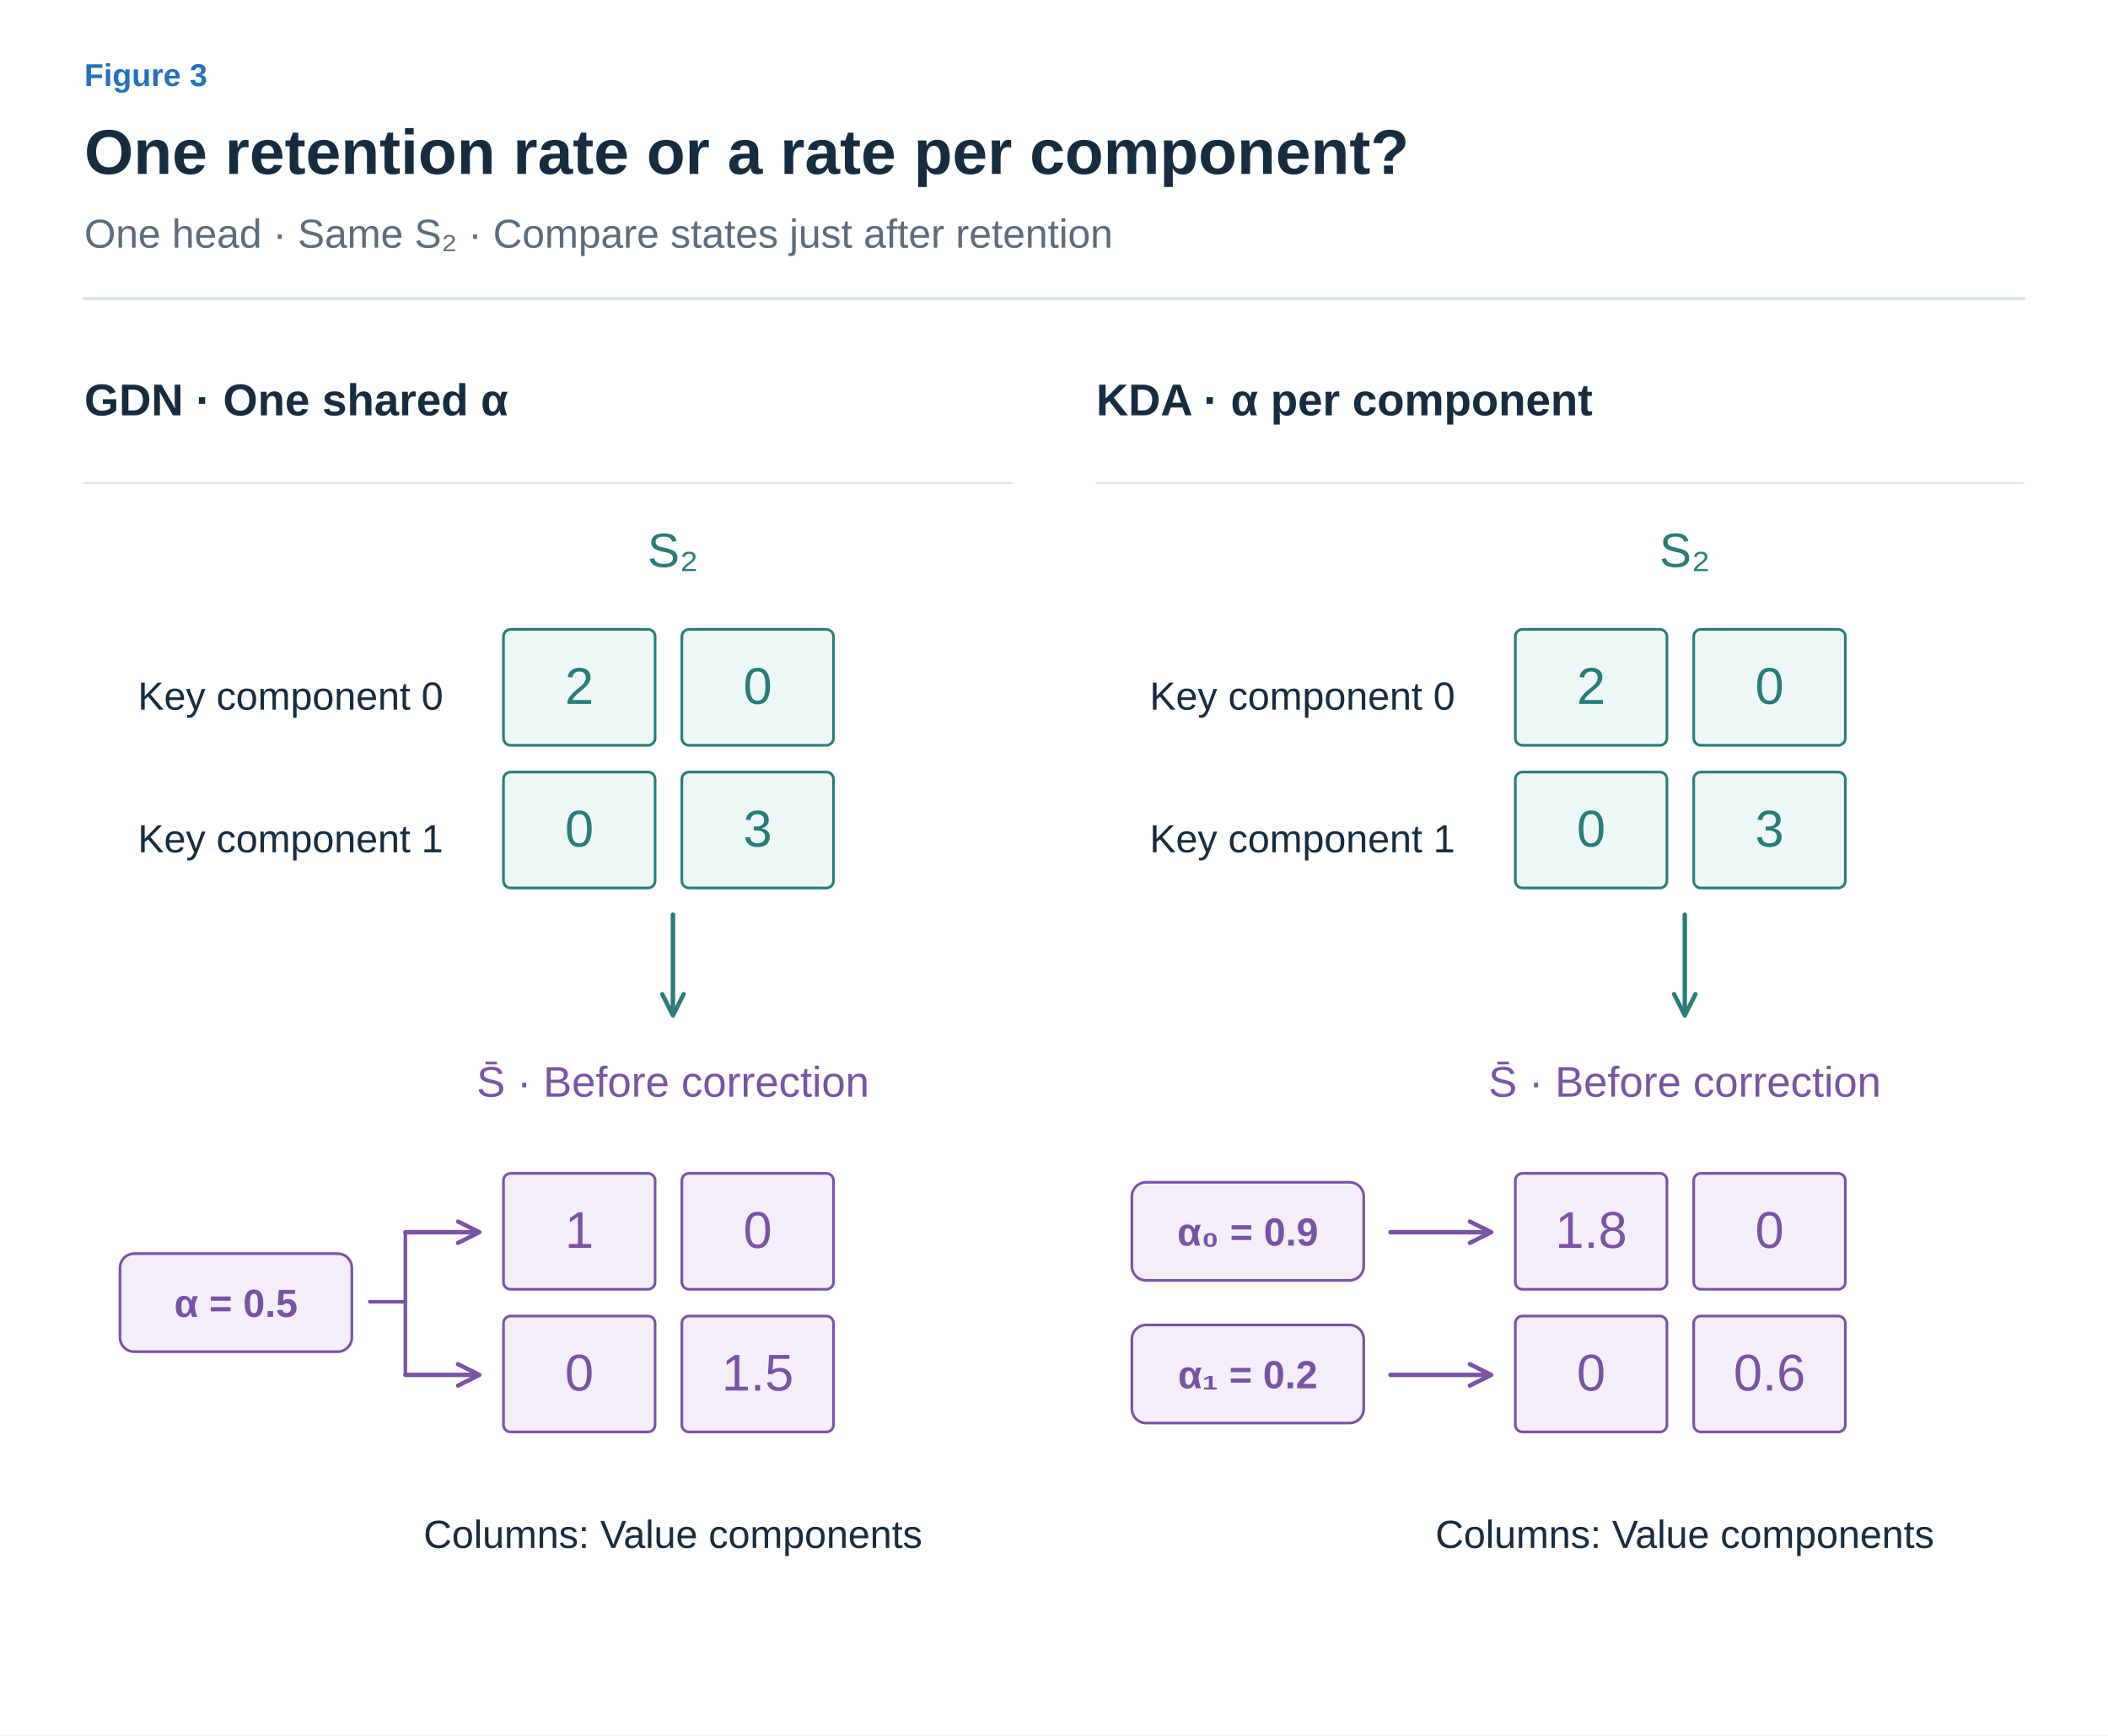
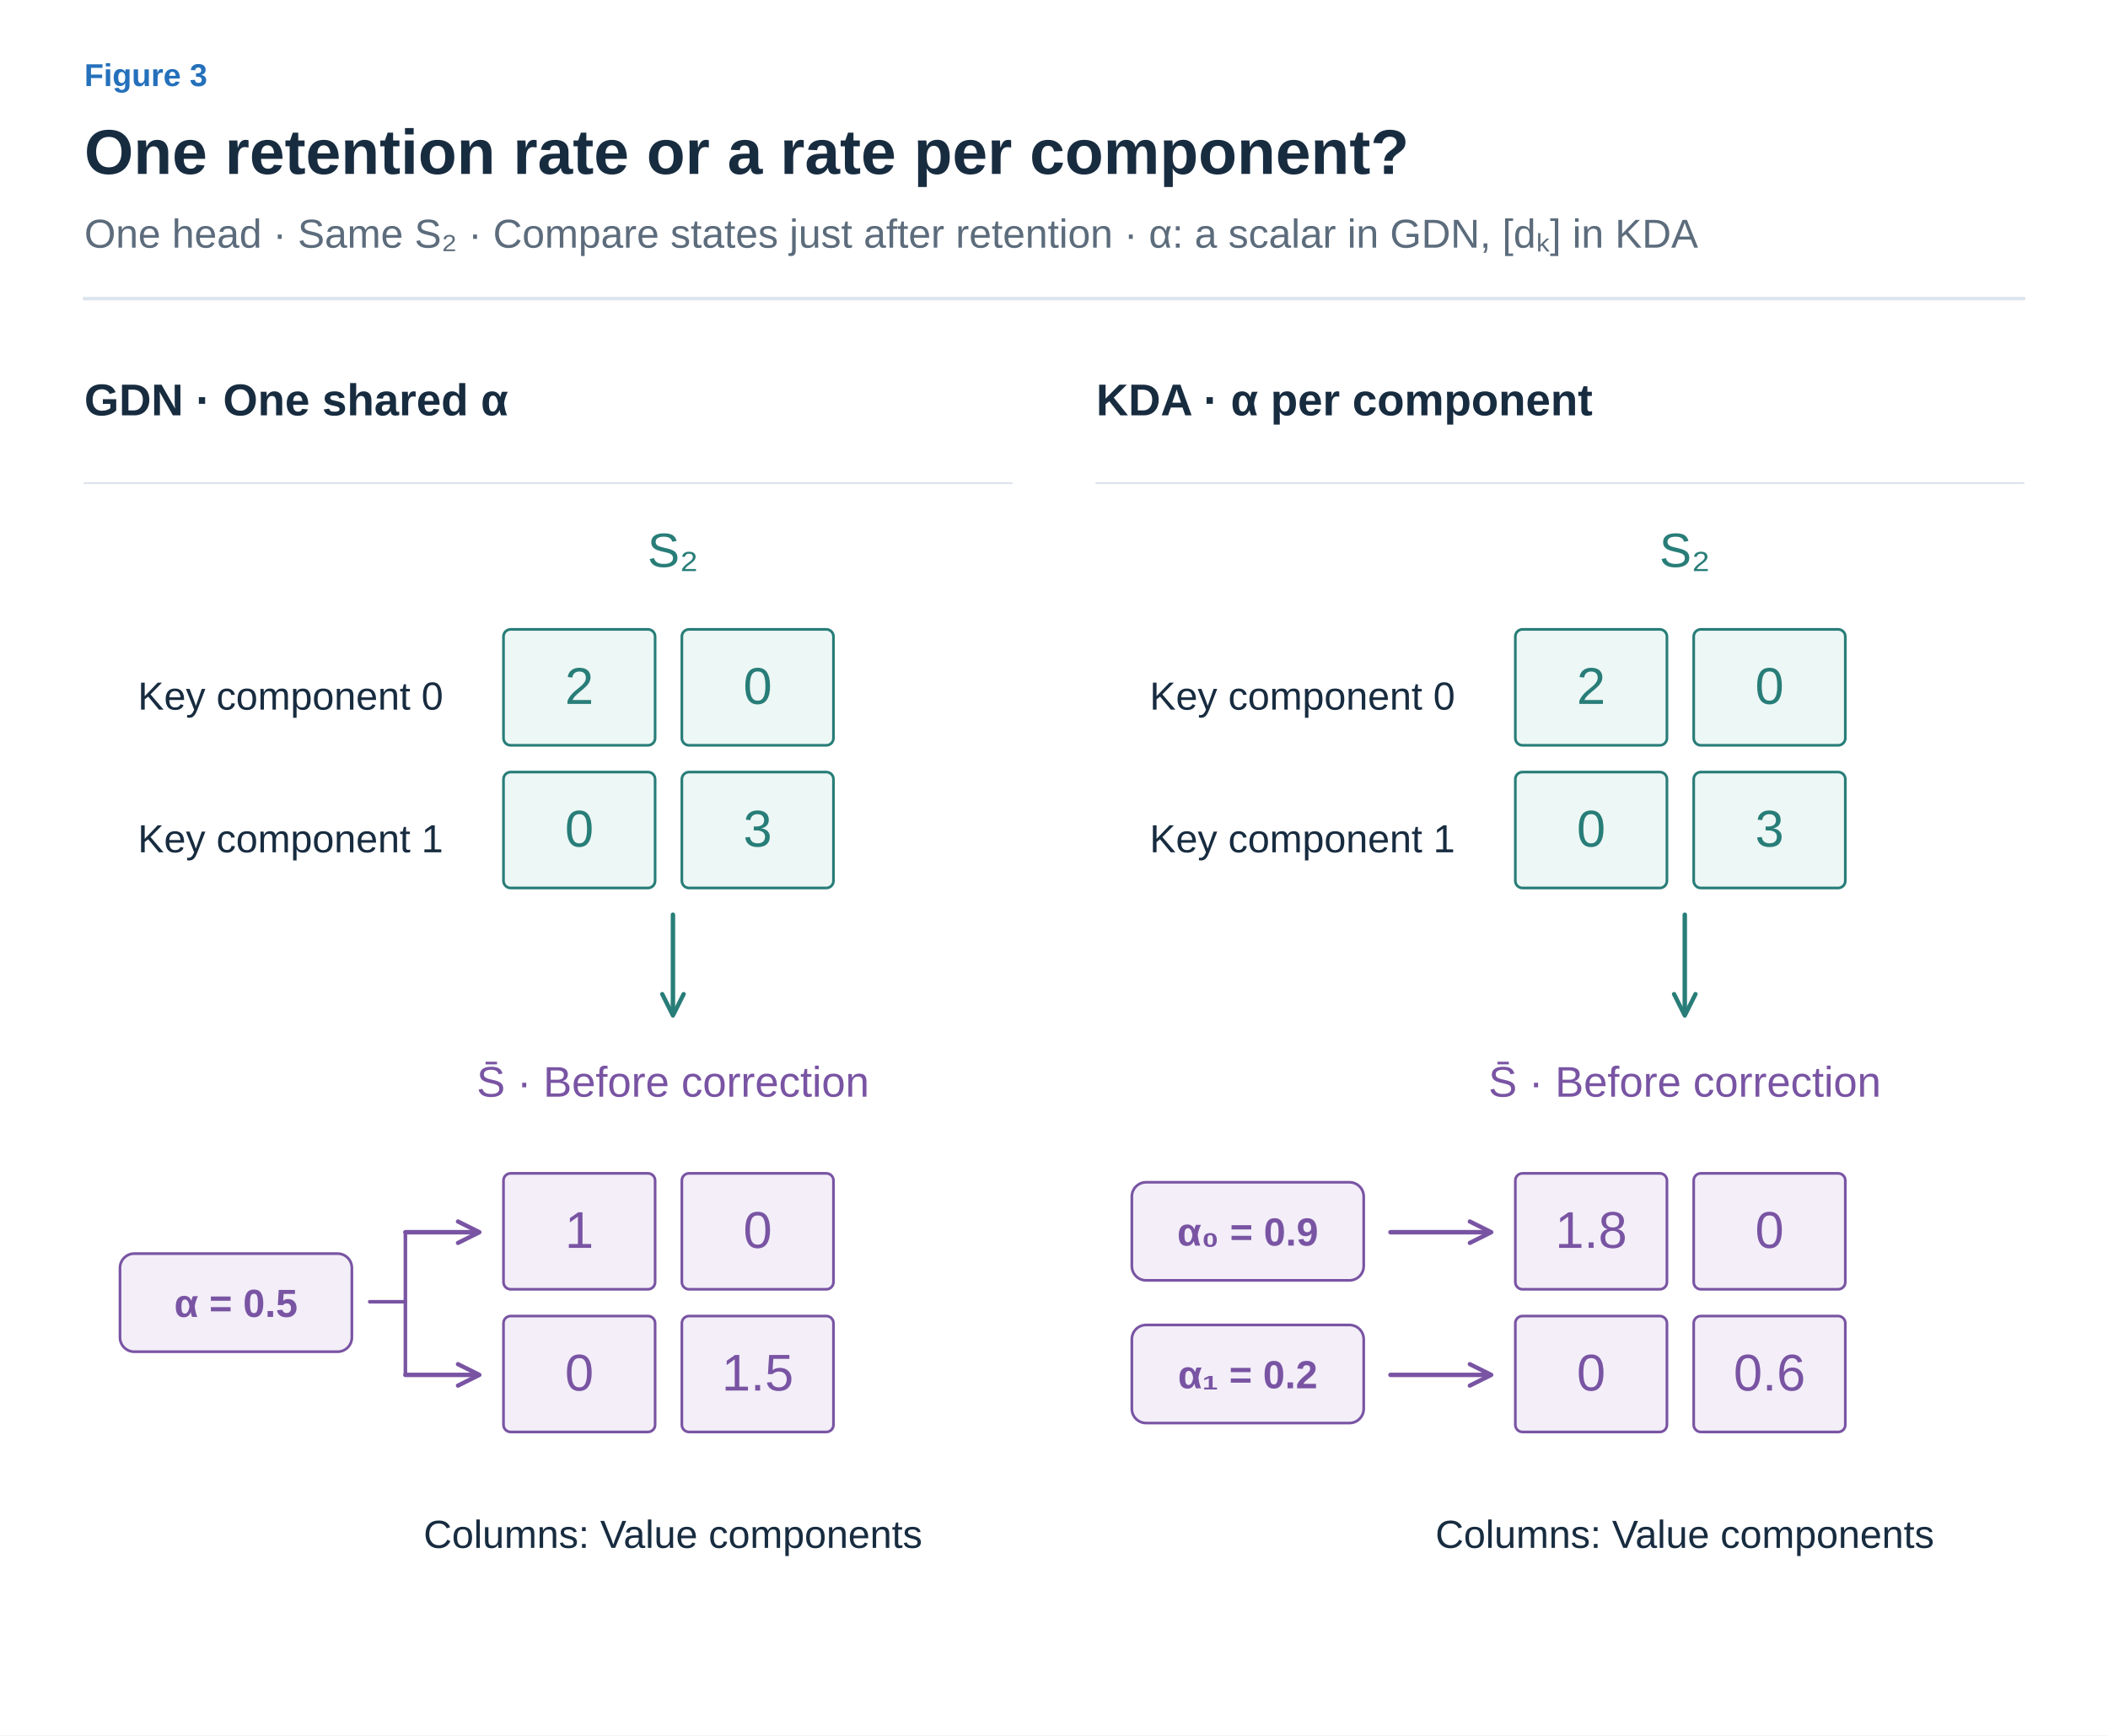
<svg xmlns="http://www.w3.org/2000/svg" width="1200" height="988" viewBox="0 0 1200 988" role="img" aria-labelledby="title desc">
  <defs>
    <marker id="arrow-ink" viewBox="0 0 10 10" refX="8" refY="5" markerWidth="6" markerHeight="6" orient="auto">
      <path d="M1 1 L9 5 L1 9" fill="none" stroke="#182C40" stroke-width="1.6" />
    </marker>
    <marker id="arrow-muted" viewBox="0 0 10 10" refX="8" refY="5" markerWidth="6" markerHeight="6" orient="auto">
      <path d="M1 1 L9 5 L1 9" fill="none" stroke="#5C6C7C" stroke-width="1.6" />
    </marker>
    <marker id="arrow-line" viewBox="0 0 10 10" refX="8" refY="5" markerWidth="6" markerHeight="6" orient="auto">
      <path d="M1 1 L9 5 L1 9" fill="none" stroke="#DCE4EC" stroke-width="1.6" />
    </marker>
    <marker id="arrow-paper" viewBox="0 0 10 10" refX="8" refY="5" markerWidth="6" markerHeight="6" orient="auto">
      <path d="M1 1 L9 5 L1 9" fill="none" stroke="#FFFFFF" stroke-width="1.6" />
    </marker>
    <marker id="arrow-blue" viewBox="0 0 10 10" refX="8" refY="5" markerWidth="6" markerHeight="6" orient="auto">
      <path d="M1 1 L9 5 L1 9" fill="none" stroke="#2470BB" stroke-width="1.6" />
    </marker>
    <marker id="arrow-teal" viewBox="0 0 10 10" refX="8" refY="5" markerWidth="6" markerHeight="6" orient="auto">
      <path d="M1 1 L9 5 L1 9" fill="none" stroke="#287D78" stroke-width="1.6" />
    </marker>
    <marker id="arrow-orange" viewBox="0 0 10 10" refX="8" refY="5" markerWidth="6" markerHeight="6" orient="auto">
      <path d="M1 1 L9 5 L1 9" fill="none" stroke="#B55B22" stroke-width="1.6" />
    </marker>
    <marker id="arrow-purple" viewBox="0 0 10 10" refX="8" refY="5" markerWidth="6" markerHeight="6" orient="auto">
      <path d="M1 1 L9 5 L1 9" fill="none" stroke="#7954A3" stroke-width="1.6" />
    </marker>
    <marker id="arrow-gray" viewBox="0 0 10 10" refX="8" refY="5" markerWidth="6" markerHeight="6" orient="auto">
      <path d="M1 1 L9 5 L1 9" fill="none" stroke="#657789" stroke-width="1.6" />
    </marker>
    <marker id="arrow-red" viewBox="0 0 10 10" refX="8" refY="5" markerWidth="6" markerHeight="6" orient="auto">
      <path d="M1 1 L9 5 L1 9" fill="none" stroke="#B34242" stroke-width="1.6" />
    </marker>
    <marker id="arrow-indigo" viewBox="0 0 10 10" refX="8" refY="5" markerWidth="6" markerHeight="6" orient="auto">
      <path d="M1 1 L9 5 L1 9" fill="none" stroke="#4C60A8" stroke-width="1.6" />
    </marker>
    <marker id="arrow-slate" viewBox="0 0 10 10" refX="8" refY="5" markerWidth="6" markerHeight="6" orient="auto">
      <path d="M1 1 L9 5 L1 9" fill="none" stroke="#8191A0" stroke-width="1.6" />
    </marker>
    <marker id="arrow-surface" viewBox="0 0 10 10" refX="8" refY="5" markerWidth="6" markerHeight="6" orient="auto">
      <path d="M1 1 L9 5 L1 9" fill="none" stroke="#F8FAFC" stroke-width="1.6" />
    </marker>
  </defs>
  <style>text{font-family:Arial,"Apple SD Gothic Neo","Noto Sans KR",sans-serif}text[font-family]{font-family:Menlo,Consolas,monospace}path{stroke-linecap:round;stroke-linejoin:round}</style>
  <rect width="100%" height="100%" fill="white" />
  <text x="48" y="49" fill="#2470BB" font-size="18" font-weight="600" text-anchor="start" data-max-width="1104">Figure 3</text>
  <text x="48" y="99" fill="#182C40" font-size="36" font-weight="700" text-anchor="start" data-max-width="1104">One retention rate or a rate per component?</text>
-   <text x="48" y="141" fill="#5C6C7C" font-size="23" font-weight="400" text-anchor="start" data-max-width="1104">One head · Same S₂ · Compare states just after retention</text>
+   <text x="48" y="141" fill="#5C6C7C" font-size="23" font-weight="400" text-anchor="start" data-max-width="1104">One head · Same S₂ · Compare states just after retention · α: a scalar in GDN, [dₖ] in KDA</text>
  <path d="M48,170 H1152" stroke="#DCE4EC" stroke-width="2" />
  <g transform="translate(48 206) scale(1.015385)" data-panel="1">
    <text x="0" y="30" fill="#182C40" font-size="25" font-weight="600" text-anchor="start" data-max-width="520">GDN · One shared α</text>
    <path d="M0 68 L520 68" stroke="#DCE4EC" stroke-width="1" fill="none" />
    <text x="330" y="115" fill="#287D78" font-size="27" font-weight="400" text-anchor="middle" data-max-width="240">S₂</text>
    <g data-container="true">
      <rect x="235" y="150" width="85" height="65" rx="4" fill="#EDF7F5" stroke="#287D78" stroke-width="1.5" />
      <text x="277.5" y="191.78" fill="#287D78" font-size="29" font-weight="500" text-anchor="middle" data-max-width="73">2</text>
    </g>
    <g data-container="true">
      <rect x="335" y="150" width="85" height="65" rx="4" fill="#EDF7F5" stroke="#287D78" stroke-width="1.5" />
      <text x="377.5" y="191.78" fill="#287D78" font-size="29" font-weight="500" text-anchor="middle" data-max-width="73">0</text>
    </g>
    <g data-container="true">
      <rect x="235" y="230" width="85" height="65" rx="4" fill="#EDF7F5" stroke="#287D78" stroke-width="1.5" />
      <text x="277.5" y="271.78" fill="#287D78" font-size="29" font-weight="500" text-anchor="middle" data-max-width="73">0</text>
    </g>
    <g data-container="true">
      <rect x="335" y="230" width="85" height="65" rx="4" fill="#EDF7F5" stroke="#287D78" stroke-width="1.5" />
      <text x="377.5" y="271.78" fill="#287D78" font-size="29" font-weight="500" text-anchor="middle" data-max-width="73">3</text>
    </g>
    <text x="30" y="195" fill="#182C40" font-size="22" font-weight="400" text-anchor="start" data-max-width="190">Key component 0</text>
    <text x="30" y="275" fill="#182C40" font-size="22" font-weight="400" text-anchor="start" data-max-width="190">Key component 1</text>
    <path d="M330 310 L330 365" stroke="#287D78" stroke-width="2.5" fill="none" marker-end="url(#arrow-teal)" />
    <text x="330" y="412" fill="#7954A3" font-size="24" font-weight="400" text-anchor="middle" data-max-width="360">S̄ · Before correction</text>
    <g data-container="true">
      <rect x="235" y="455" width="85" height="65" rx="4" fill="#F3EEF8" stroke="#7954A3" stroke-width="1.5" />
      <text x="277.5" y="496.78" fill="#7954A3" font-size="29" font-weight="500" text-anchor="middle" data-max-width="73">1</text>
    </g>
    <g data-container="true">
      <rect x="335" y="455" width="85" height="65" rx="4" fill="#F3EEF8" stroke="#7954A3" stroke-width="1.5" />
      <text x="377.5" y="496.78" fill="#7954A3" font-size="29" font-weight="500" text-anchor="middle" data-max-width="73">0</text>
    </g>
    <g data-container="true">
      <rect x="235" y="535" width="85" height="65" rx="4" fill="#F3EEF8" stroke="#7954A3" stroke-width="1.5" />
      <text x="277.5" y="576.78" fill="#7954A3" font-size="29" font-weight="500" text-anchor="middle" data-max-width="73">0</text>
    </g>
    <g data-container="true">
      <rect x="335" y="535" width="85" height="65" rx="4" fill="#F3EEF8" stroke="#7954A3" stroke-width="1.5" />
      <text x="377.5" y="576.78" fill="#7954A3" font-size="29" font-weight="500" text-anchor="middle" data-max-width="73">1.5</text>
    </g>
    <rect x="20" y="500" width="130" height="55" rx="8" fill="#F3EEF8" stroke="#7954A3" stroke-width="1.5" />
    <text x="85" y="535.5" fill="#7954A3" font-size="22" font-weight="600" text-anchor="middle" data-max-width="118">α = 0.5</text>
    <path d="M160 527 L180 527" stroke="#7954A3" stroke-width="2" fill="none" />
    <path d="M180 488 L180 568" stroke="#7954A3" stroke-width="2" fill="none" />
    <path d="M180 488 L220 488" stroke="#7954A3" stroke-width="2.5" fill="none" marker-end="url(#arrow-purple)" />
    <path d="M180 568 L220 568" stroke="#7954A3" stroke-width="2.5" fill="none" marker-end="url(#arrow-purple)" />
    <text x="330" y="665" fill="#182C40" font-size="22" font-weight="400" text-anchor="middle" data-max-width="350">Columns: Value components</text>
  </g>
  <g transform="translate(624 206) scale(1.015385)" data-panel="2">
    <text x="0" y="30" fill="#182C40" font-size="25" font-weight="600" text-anchor="start" data-max-width="520">KDA · α per component</text>
    <path d="M0 68 L520 68" stroke="#DCE4EC" stroke-width="1" fill="none" />
    <text x="330" y="115" fill="#287D78" font-size="27" font-weight="400" text-anchor="middle" data-max-width="240">S₂</text>
    <g data-container="true">
      <rect x="235" y="150" width="85" height="65" rx="4" fill="#EDF7F5" stroke="#287D78" stroke-width="1.5" />
      <text x="277.5" y="191.78" fill="#287D78" font-size="29" font-weight="500" text-anchor="middle" data-max-width="73">2</text>
    </g>
    <g data-container="true">
      <rect x="335" y="150" width="85" height="65" rx="4" fill="#EDF7F5" stroke="#287D78" stroke-width="1.5" />
      <text x="377.5" y="191.78" fill="#287D78" font-size="29" font-weight="500" text-anchor="middle" data-max-width="73">0</text>
    </g>
    <g data-container="true">
      <rect x="235" y="230" width="85" height="65" rx="4" fill="#EDF7F5" stroke="#287D78" stroke-width="1.5" />
      <text x="277.5" y="271.78" fill="#287D78" font-size="29" font-weight="500" text-anchor="middle" data-max-width="73">0</text>
    </g>
    <g data-container="true">
      <rect x="335" y="230" width="85" height="65" rx="4" fill="#EDF7F5" stroke="#287D78" stroke-width="1.5" />
      <text x="377.5" y="271.78" fill="#287D78" font-size="29" font-weight="500" text-anchor="middle" data-max-width="73">3</text>
    </g>
    <text x="30" y="195" fill="#182C40" font-size="22" font-weight="400" text-anchor="start" data-max-width="190">Key component 0</text>
    <text x="30" y="275" fill="#182C40" font-size="22" font-weight="400" text-anchor="start" data-max-width="190">Key component 1</text>
    <path d="M330 310 L330 365" stroke="#287D78" stroke-width="2.5" fill="none" marker-end="url(#arrow-teal)" />
    <text x="330" y="412" fill="#7954A3" font-size="24" font-weight="400" text-anchor="middle" data-max-width="360">S̄ · Before correction</text>
    <g data-container="true">
      <rect x="235" y="455" width="85" height="65" rx="4" fill="#F3EEF8" stroke="#7954A3" stroke-width="1.5" />
      <text x="277.5" y="496.78" fill="#7954A3" font-size="29" font-weight="500" text-anchor="middle" data-max-width="73">1.8</text>
    </g>
    <g data-container="true">
      <rect x="335" y="455" width="85" height="65" rx="4" fill="#F3EEF8" stroke="#7954A3" stroke-width="1.5" />
      <text x="377.5" y="496.78" fill="#7954A3" font-size="29" font-weight="500" text-anchor="middle" data-max-width="73">0</text>
    </g>
    <g data-container="true">
      <rect x="235" y="535" width="85" height="65" rx="4" fill="#F3EEF8" stroke="#7954A3" stroke-width="1.5" />
      <text x="277.5" y="576.78" fill="#7954A3" font-size="29" font-weight="500" text-anchor="middle" data-max-width="73">0</text>
    </g>
    <g data-container="true">
      <rect x="335" y="535" width="85" height="65" rx="4" fill="#F3EEF8" stroke="#7954A3" stroke-width="1.5" />
      <text x="377.5" y="576.78" fill="#7954A3" font-size="29" font-weight="500" text-anchor="middle" data-max-width="73">0.6</text>
    </g>
    <rect x="20" y="460" width="130" height="55" rx="8" fill="#F3EEF8" stroke="#7954A3" stroke-width="1.5" />
    <text x="85" y="495.5" fill="#7954A3" font-size="22" font-weight="600" text-anchor="middle" data-max-width="118">α₀ = 0.9</text>
    <path d="M165 488 L220 488" stroke="#7954A3" stroke-width="2.5" fill="none" marker-end="url(#arrow-purple)" />
    <rect x="20" y="540" width="130" height="55" rx="8" fill="#F3EEF8" stroke="#7954A3" stroke-width="1.5" />
    <text x="85" y="575.5" fill="#7954A3" font-size="22" font-weight="600" text-anchor="middle" data-max-width="118">α₁ = 0.2</text>
    <path d="M165 568 L220 568" stroke="#7954A3" stroke-width="2.5" fill="none" marker-end="url(#arrow-purple)" />
    <text x="330" y="665" fill="#182C40" font-size="22" font-weight="400" text-anchor="middle" data-max-width="350">Columns: Value components</text>
  </g>
</svg>
